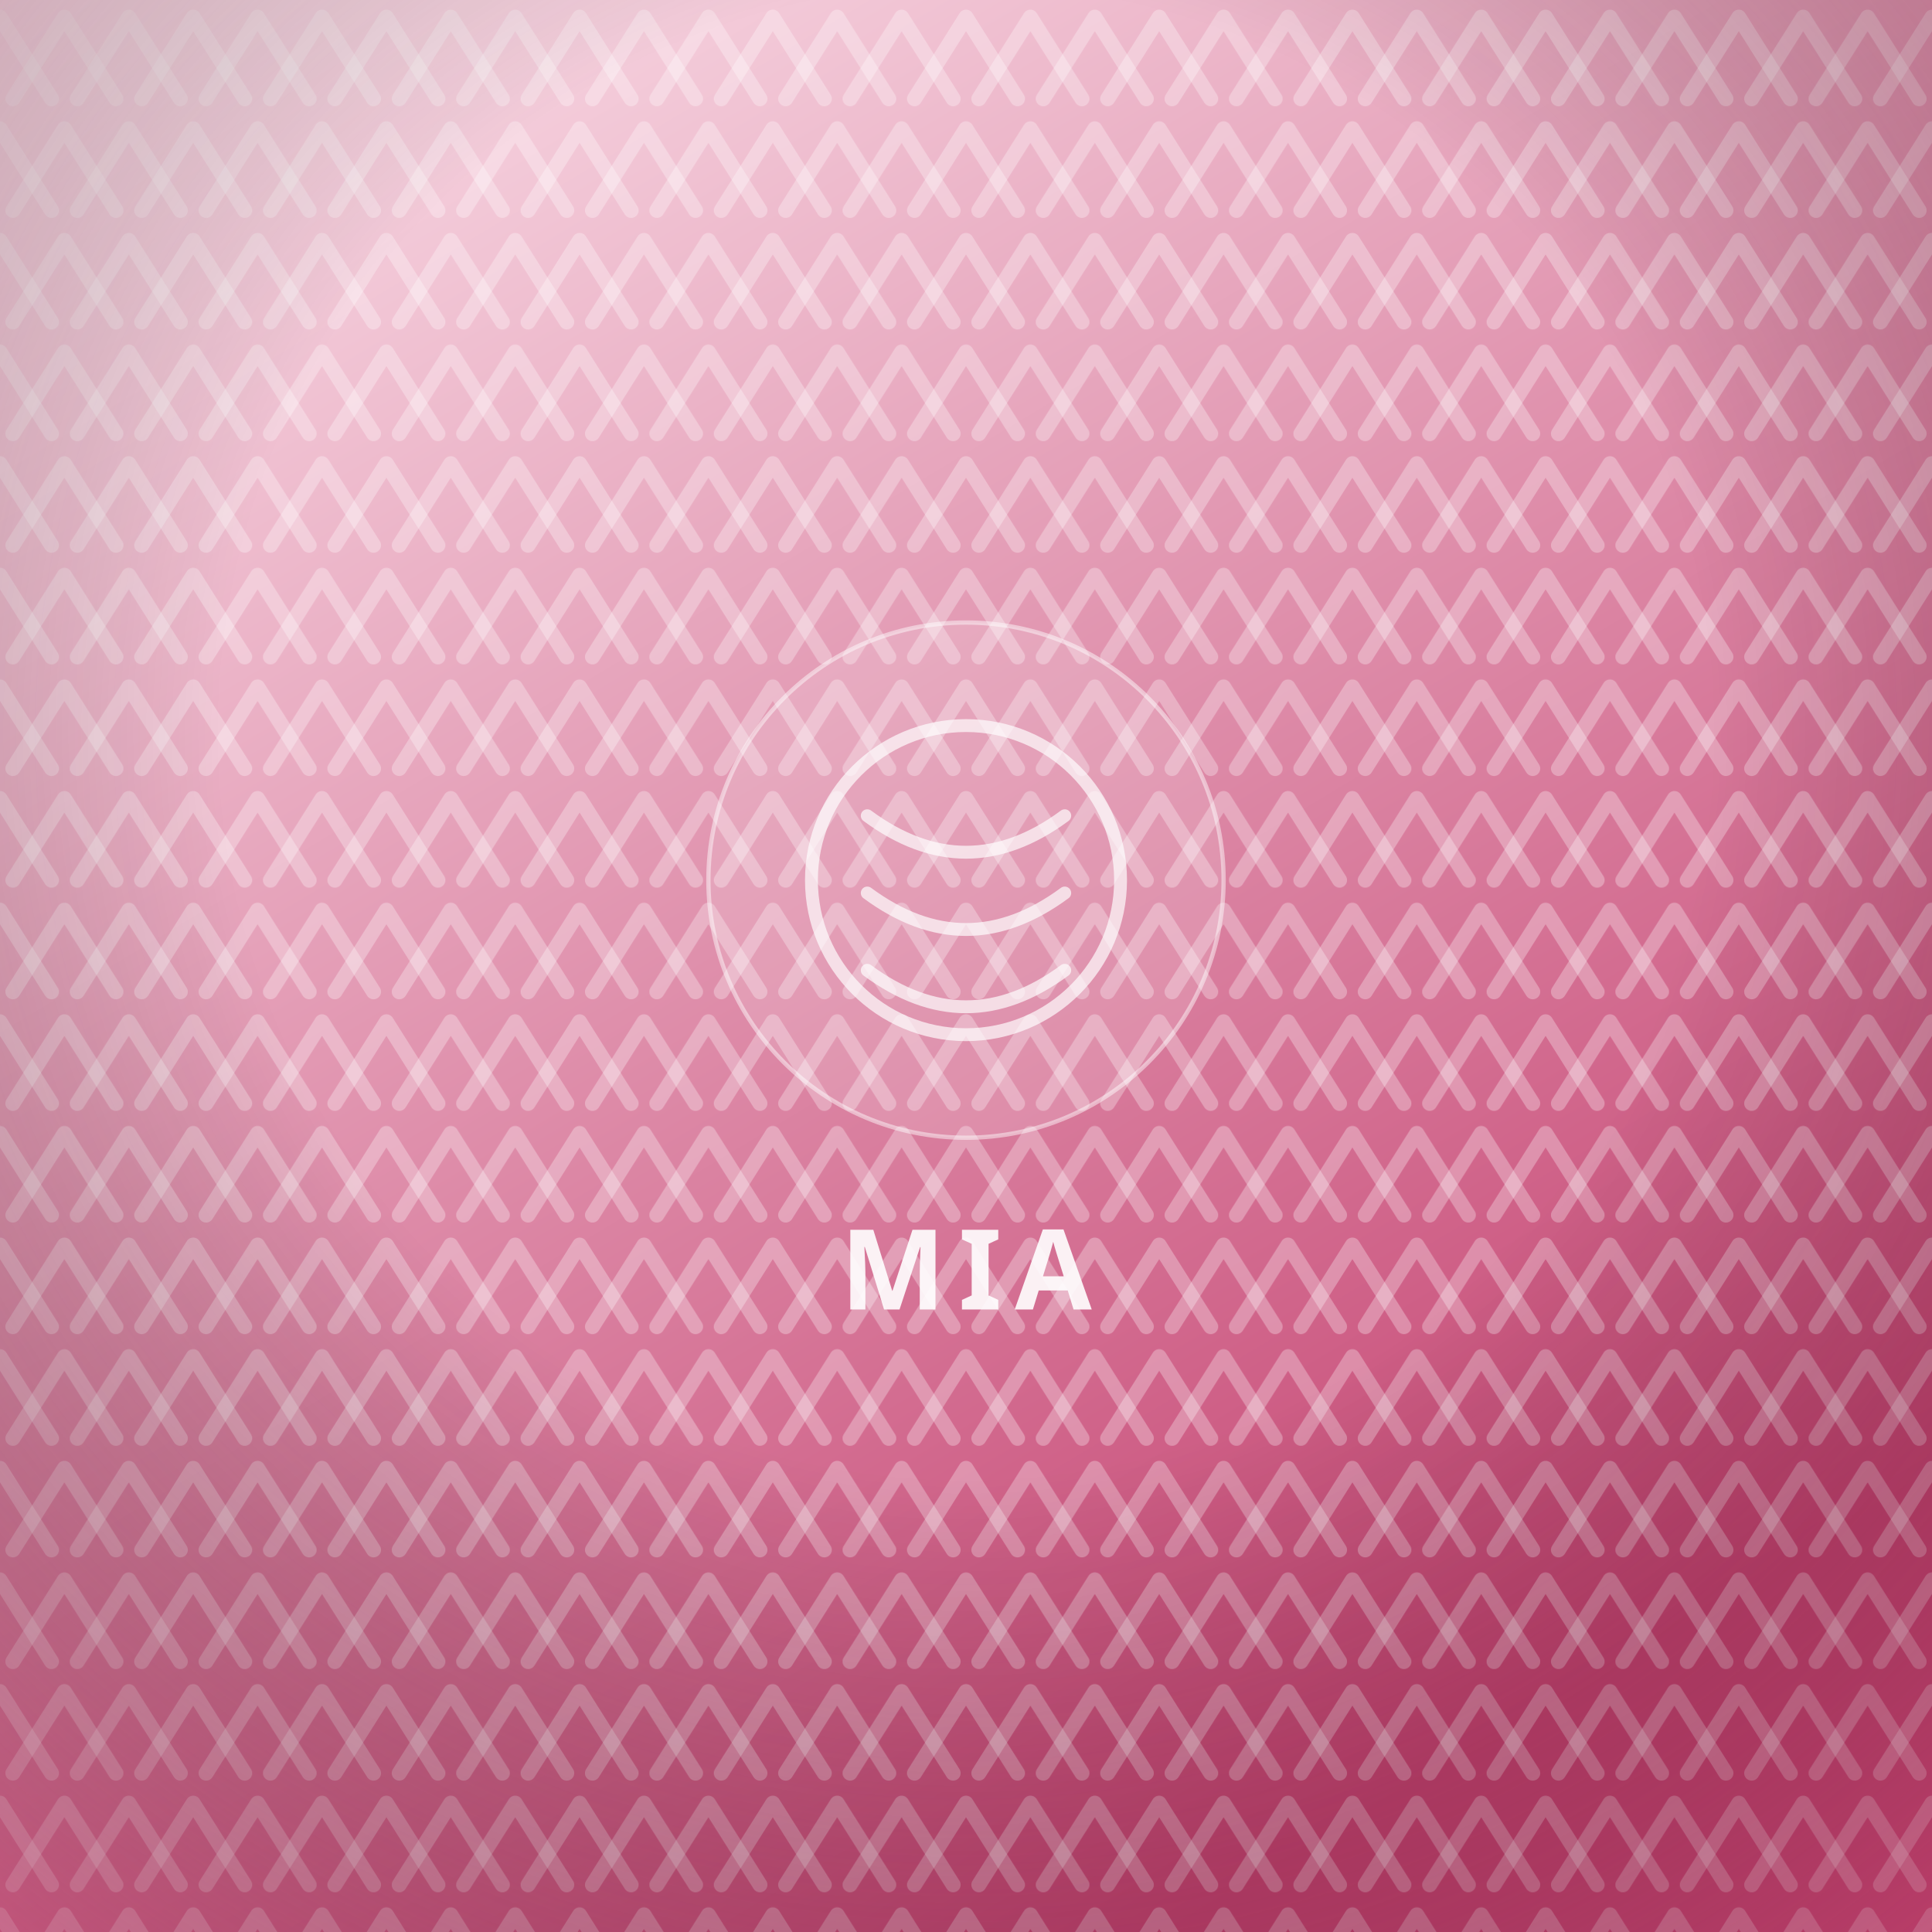
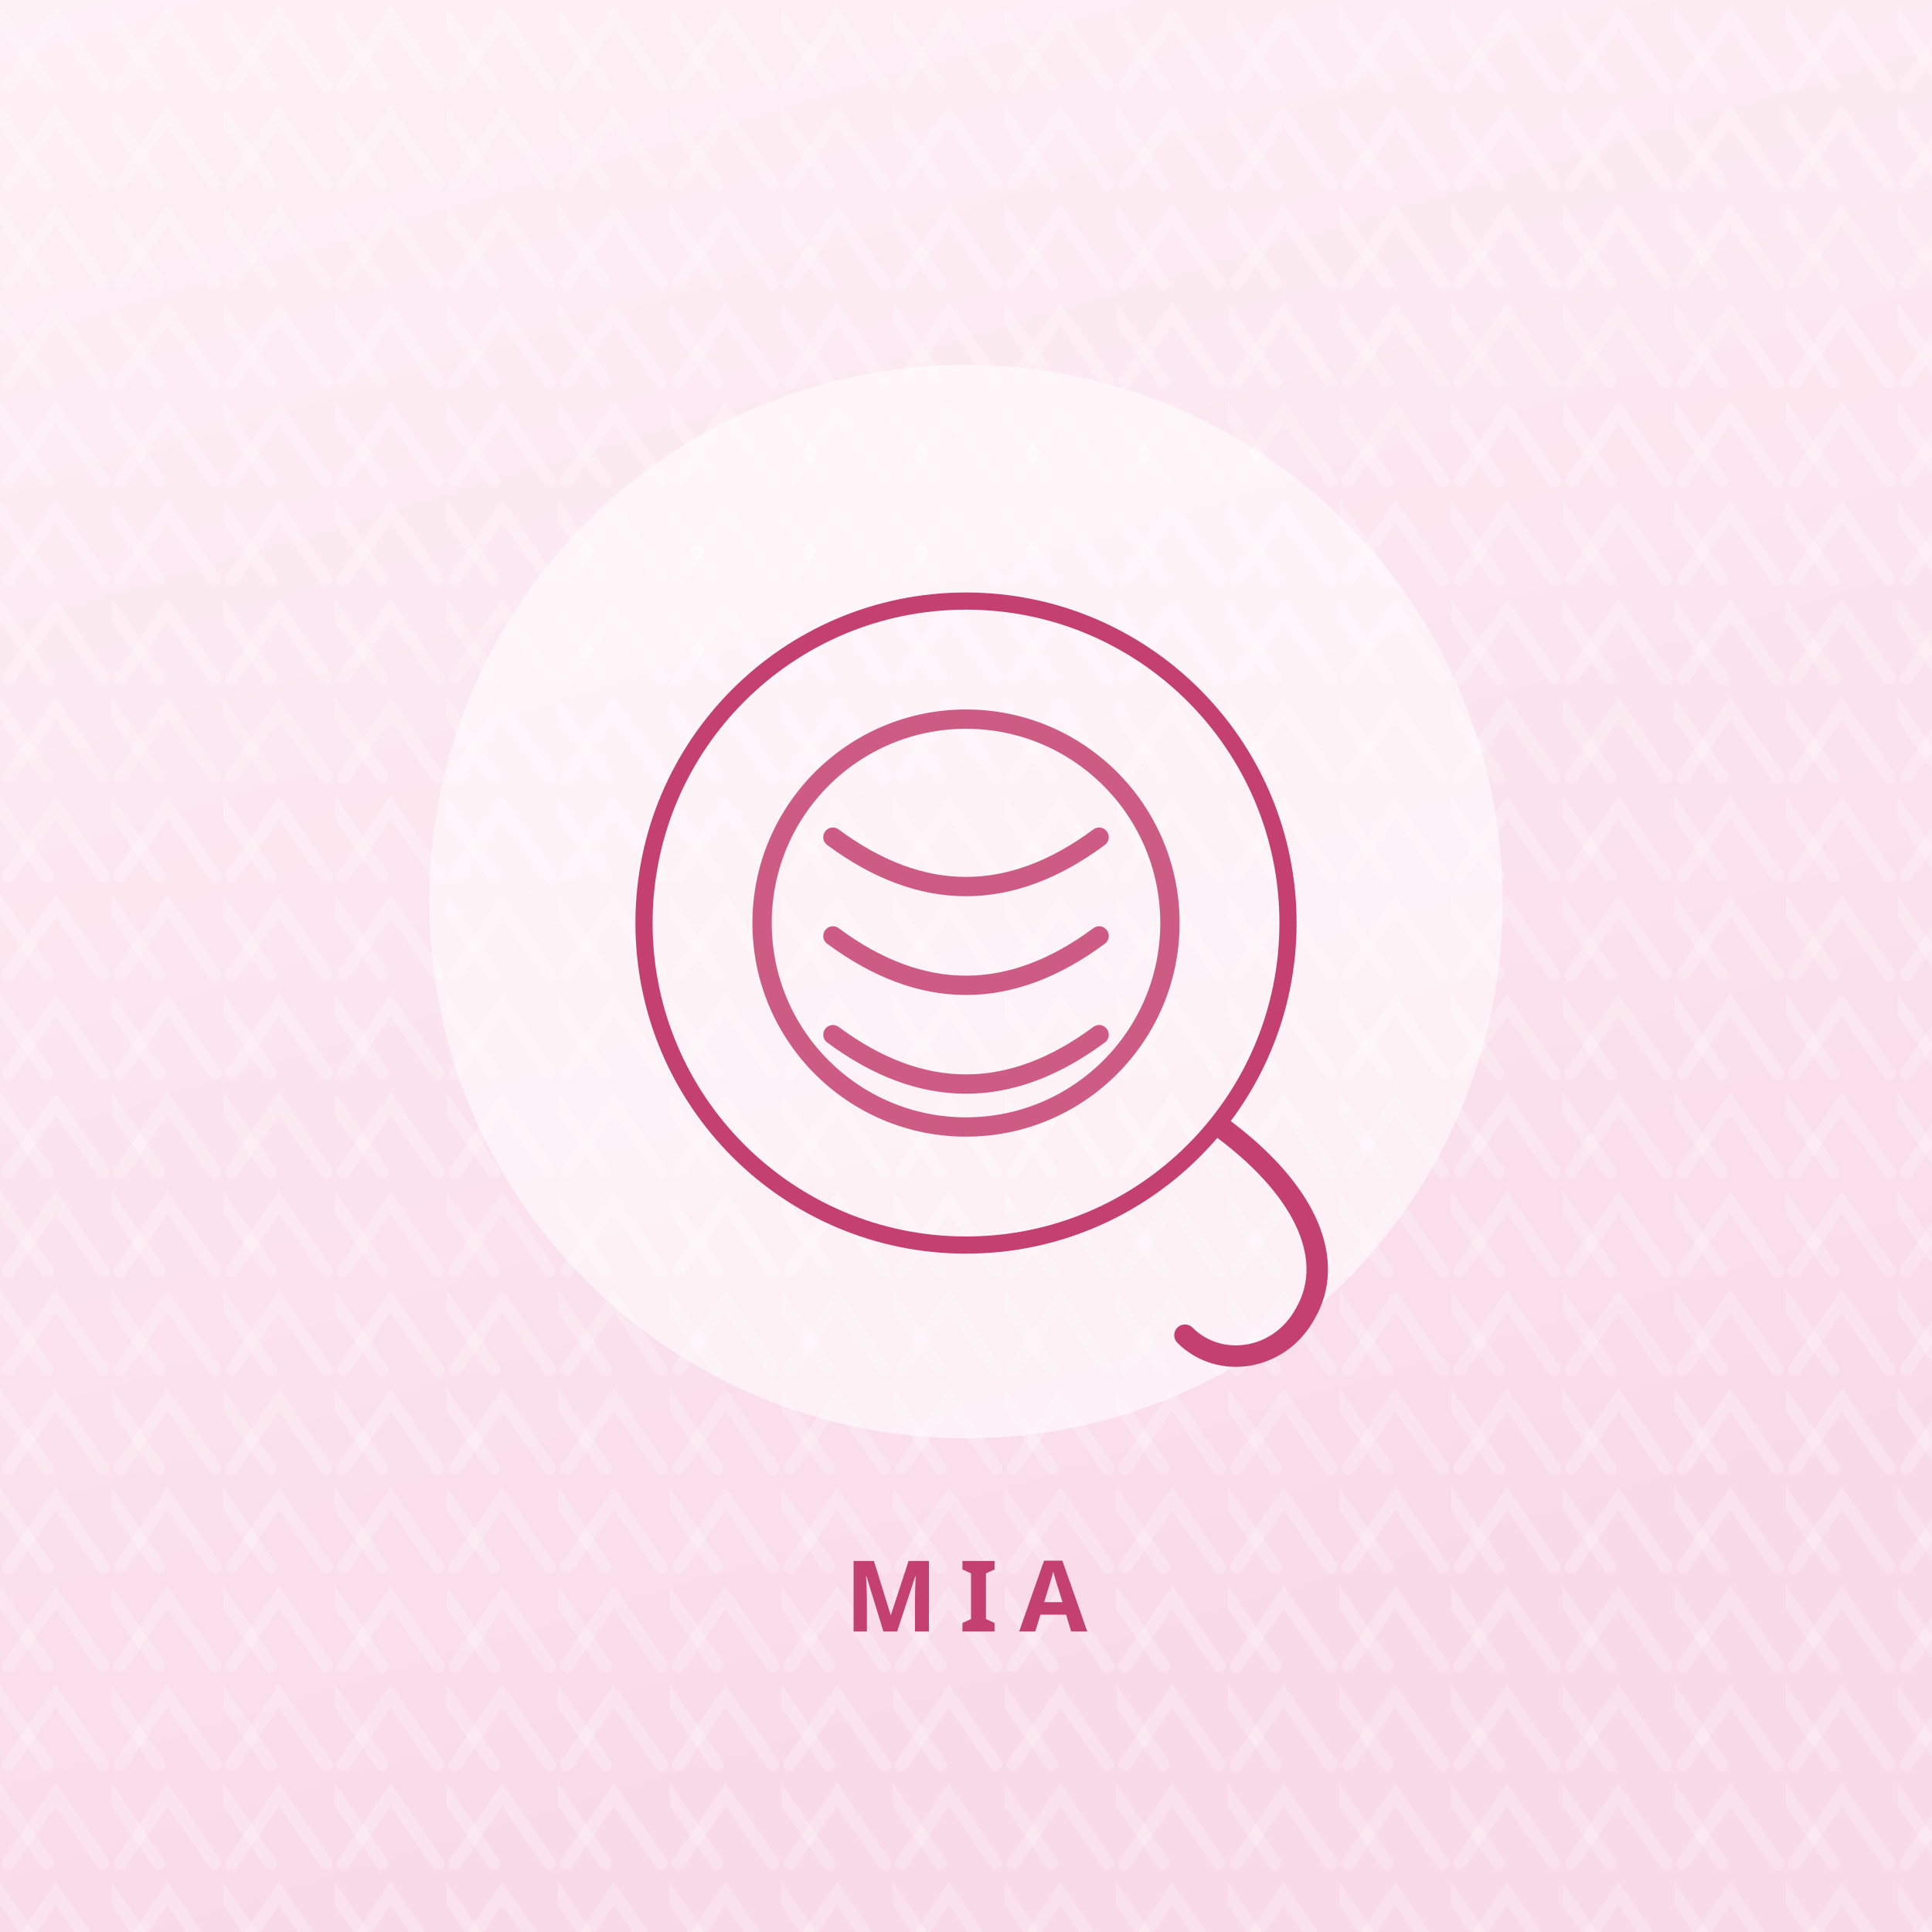
- <svg xmlns="http://www.w3.org/2000/svg" viewBox="0 0 900 900" width="900" height="900" role="img" aria-label="Mia crochet">
+ <svg xmlns="http://www.w3.org/2000/svg" viewBox="0 0 900 900" width="900" height="900" role="img">
  <defs>
-     <linearGradient id="g" x1="0" y1="0" x2="0.6" y2="1">
-       <stop offset="0" stop-color="#fde7ef" />
-       <stop offset="1" stop-color="#c4416f" />
+     <linearGradient id="bg" x1="0" y1="0" x2="0.3" y2="1">
+       <stop offset="0" stop-color="#fef1f6" />
+       <stop offset="1" stop-color="#f9dae7" />
    </linearGradient>
-     <pattern id="stitch" width="60" height="52" patternUnits="userSpaceOnUse" patternTransform="rotate(0)">
-       <path d="M6 46 L30 8 L54 46" fill="none" stroke="#ffffff" stroke-opacity="0.30" stroke-width="7" stroke-linecap="round" stroke-linejoin="round" />
-       <path d="M-24 46 L0 8 L24 46" fill="none" stroke="#ffffff" stroke-opacity="0.30" stroke-width="7" stroke-linecap="round" stroke-linejoin="round" />
-       <path d="M36 46 L60 8 L84 46" fill="none" stroke="#ffffff" stroke-opacity="0.30" stroke-width="7" stroke-linecap="round" stroke-linejoin="round" />
+     <pattern id="st" width="52" height="46" patternUnits="userSpaceOnUse">
+       <path d="M4 40 L26 8 L48 40" fill="none" stroke="#fff" stroke-opacity="0.22" stroke-width="6" stroke-linecap="round" />
+       <path d="M-22 40 L0 8 L22 40" fill="none" stroke="#fff" stroke-opacity="0.22" stroke-width="6" stroke-linecap="round" />
    </pattern>
-     <radialGradient id="vig" cx="0.5" cy="0.38" r="0.85">
-       <stop offset="0.45" stop-color="#000" stop-opacity="0" />
-       <stop offset="1" stop-color="#c4416f" stop-opacity="0.55" />
-     </radialGradient>
  </defs>
-   <rect width="900" height="900" fill="url(#g)" />
-   <rect width="900" height="900" fill="url(#stitch)" />
-   <rect width="900" height="900" fill="url(#vig)" />
-   <g opacity="0.92" transform="translate(450 410)">
-     <circle r="120" fill="#ffffff" fill-opacity="0.16" />
-     <circle r="120" fill="none" stroke="#fff" stroke-opacity="0.5" stroke-width="2" />
-     <path d="M-72 0 a72 72 0 1 0 144 0 a72 72 0 1 0 -144 0 M-46 -30 q46 34 92 0 M-46 6 q46 34 92 0 M-46 42 q46 34 92 0" fill="none" stroke="#fff" stroke-opacity="0.75" stroke-width="6" stroke-linecap="round" />
+   <rect width="900" height="900" fill="url(#bg)" />
+   <rect width="900" height="900" fill="url(#st)" />
+   <circle cx="450" cy="420" r="250" fill="#fff" opacity=".55" />
+   <g transform="translate(450 430)">
+     <circle r="150" fill="none" stroke="#c4416f" stroke-width="8" />
+     <path d="M-95 0 a95 95 0 1 0 190 0 a95 95 0 1 0-190 0 M-62 -40 q62 46 124 0 M-62 6 q62 46 124 0 M-62 52 q62 46 124 0" fill="none" stroke="#c4416f" stroke-width="9" stroke-linecap="round" opacity=".85" />
+     <path d="M120 96 c40 30 52 62 38 86 -12 22-40 26-56 10" fill="none" stroke="#c4416f" stroke-width="10" stroke-linecap="round" />
  </g>
-   <text x="450" y="610" text-anchor="middle" font-family="Quicksand, sans-serif" font-size="52" font-weight="700" fill="#fff" fill-opacity="0.9" letter-spacing="6">MIA</text>
+   <text x="450" y="760" text-anchor="middle" font-family="Quicksand, sans-serif" font-size="46" font-weight="700" fill="#c4416f" letter-spacing="10">MIA</text>
</svg>
